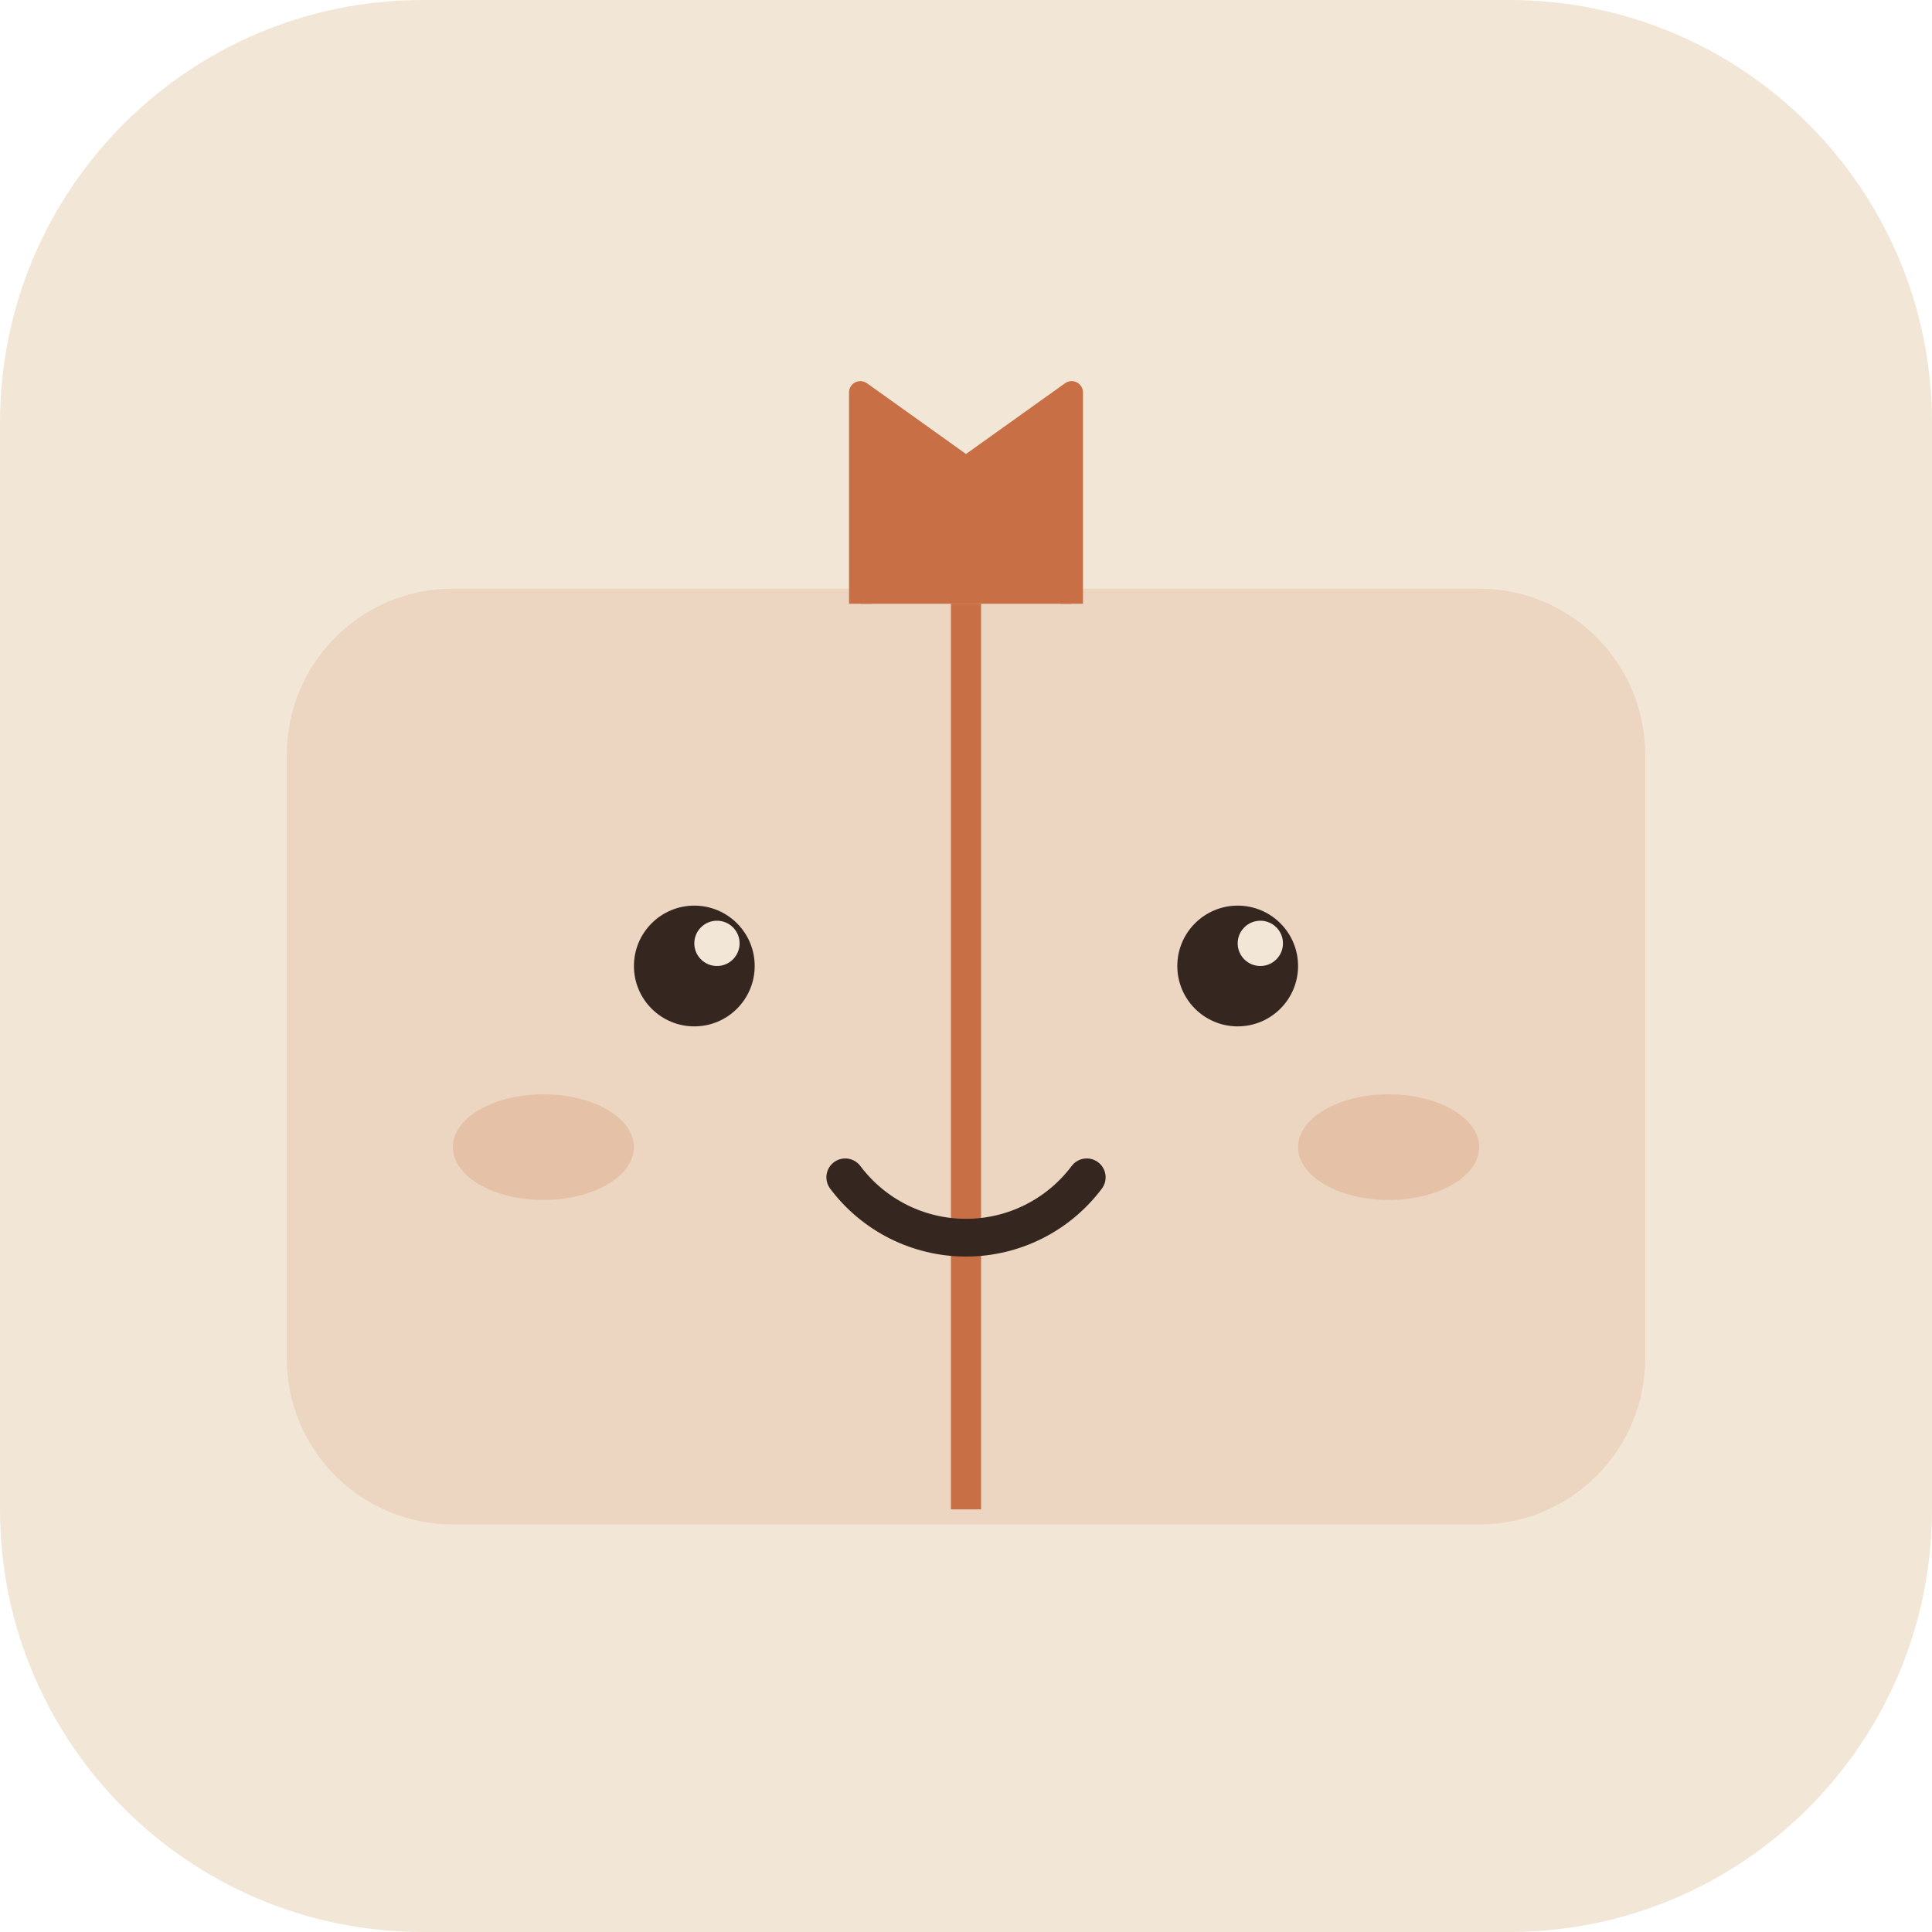
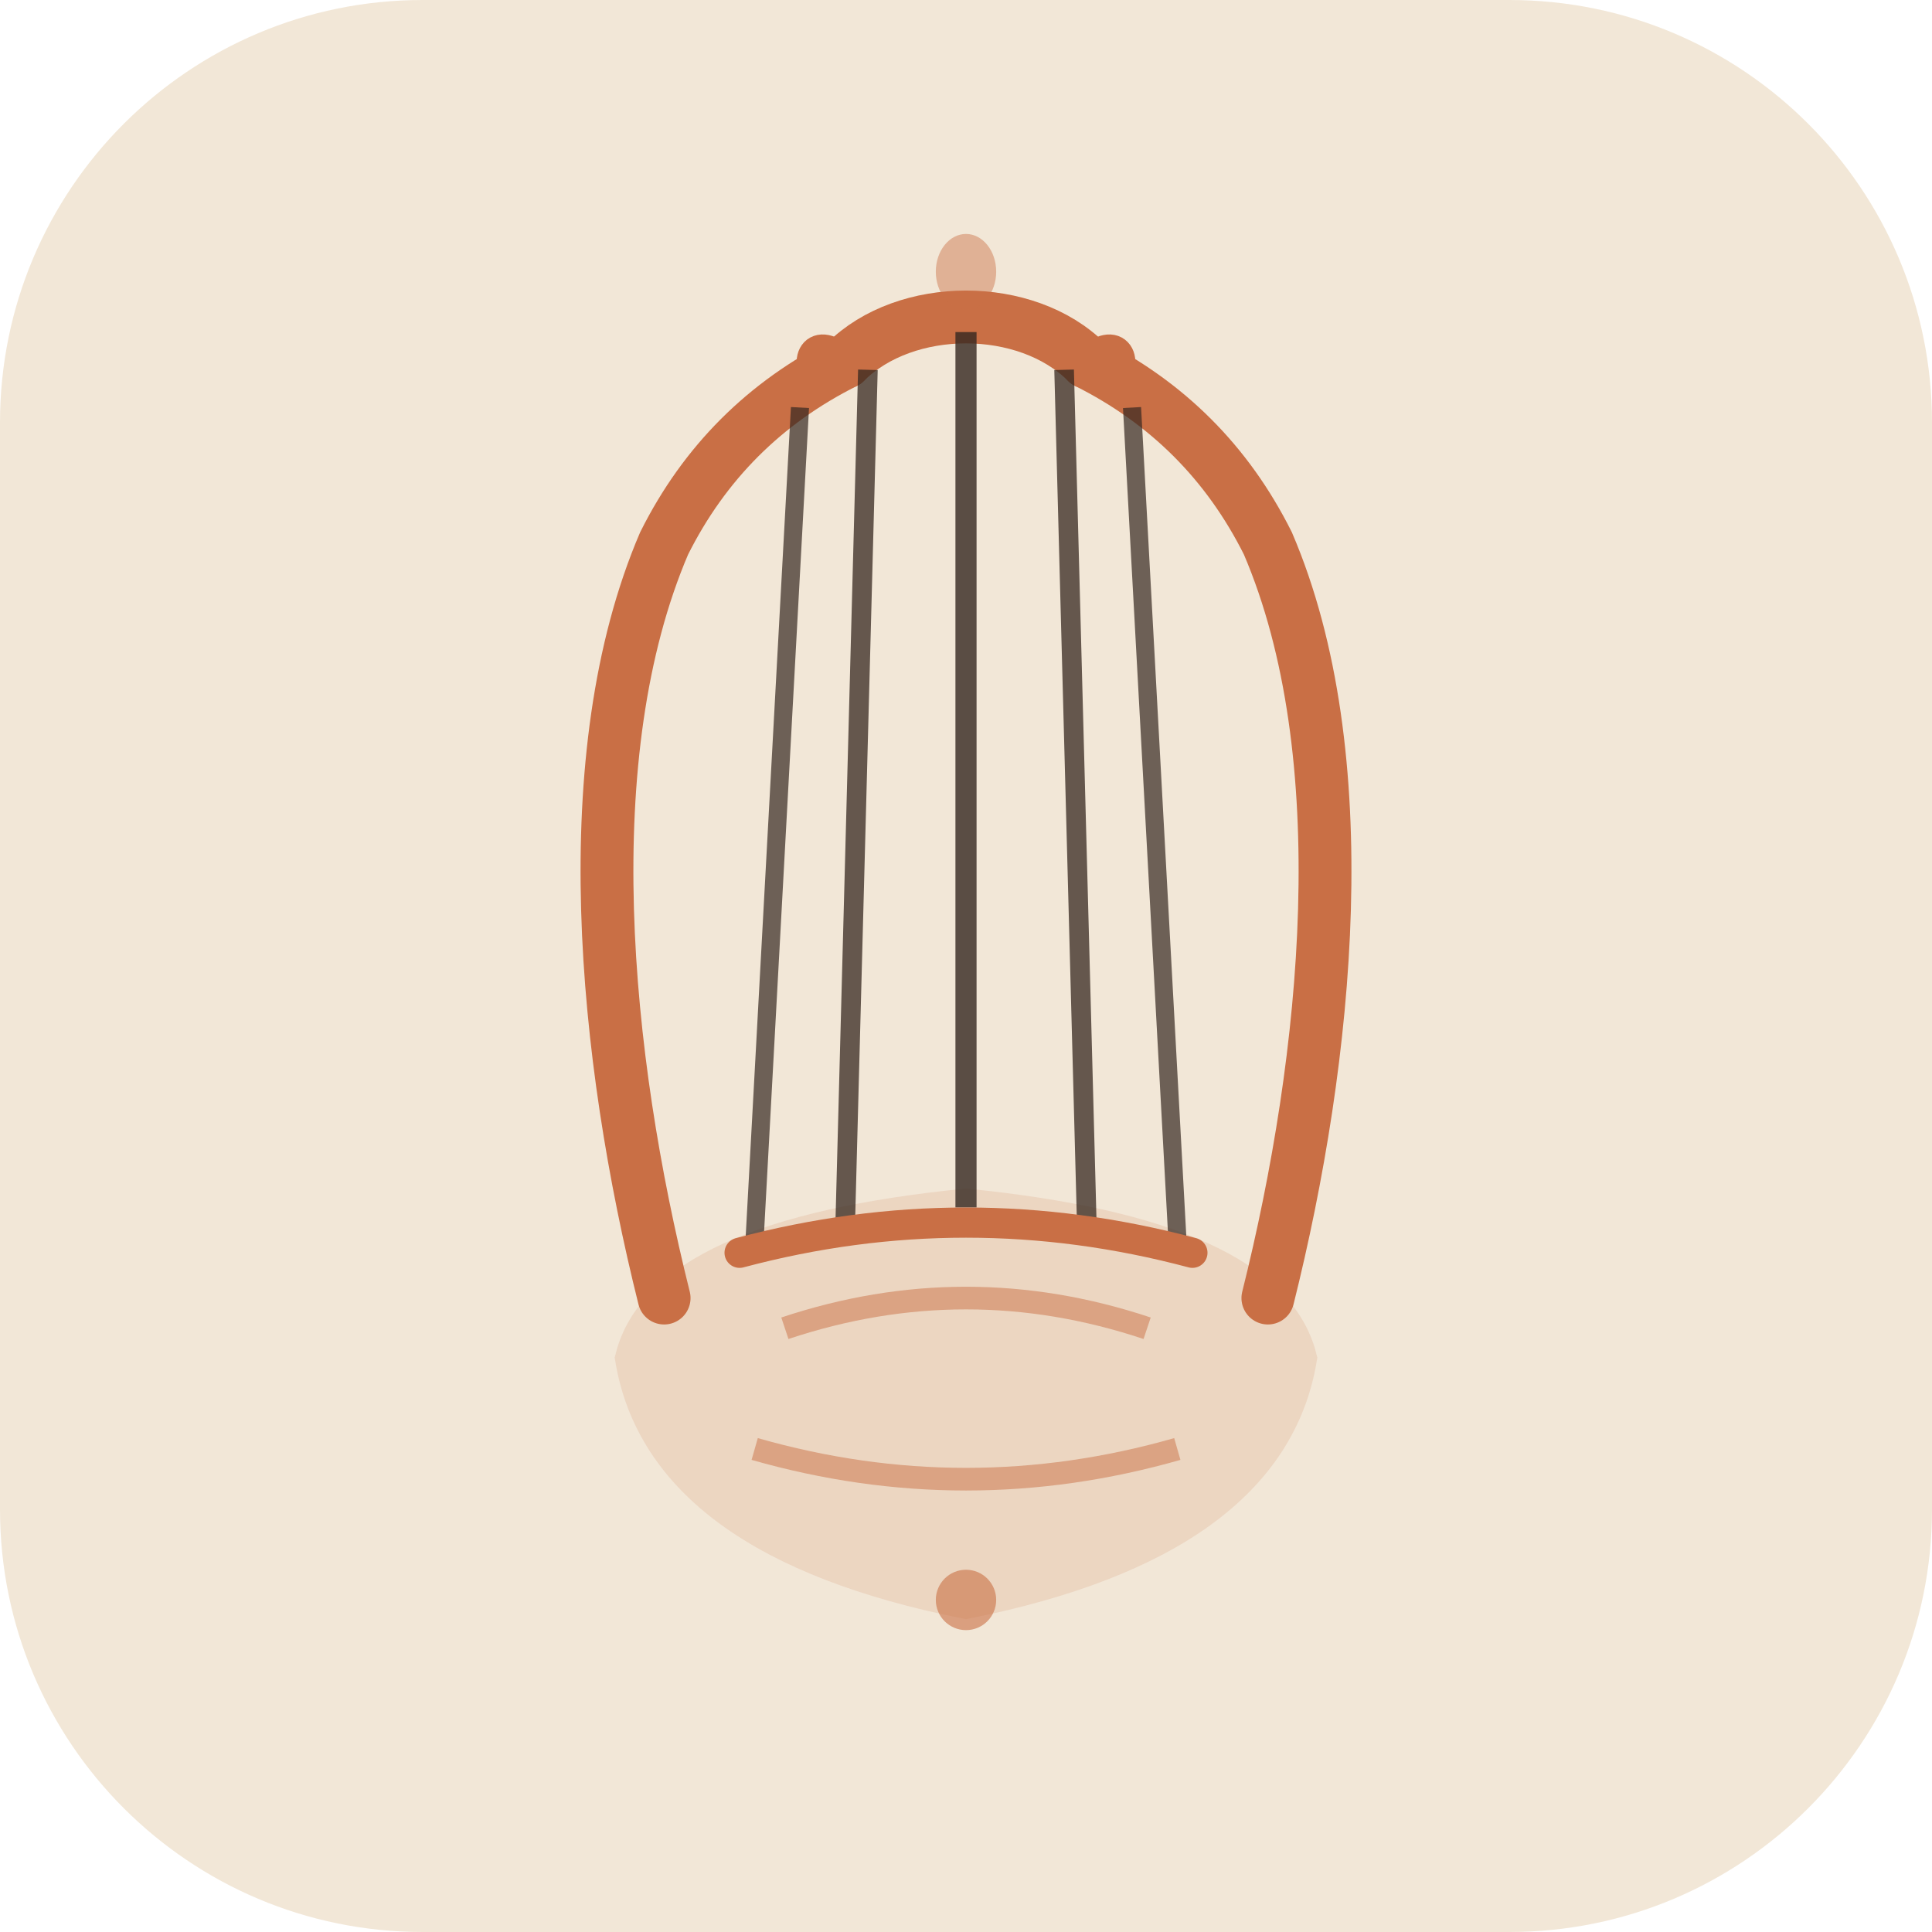
<svg xmlns="http://www.w3.org/2000/svg" viewBox="0 0 128 128">
  <rect width="128" height="128" rx="28" fill="#f2e7d7" />
-   <rect x="20" y="40" width="88" height="60" rx="10" fill="#c96f45" opacity="0.15" stroke="#c96f45" stroke-width="2" />
-   <path d="M64 40v60" stroke="#c96f45" stroke-width="2" />
-   <path d="M57 40v-14l7 5 7-5v14" fill="#c96f45" stroke="#c96f45" stroke-width="1.5" stroke-linejoin="round" />
-   <circle cx="46" cy="64" r="4" fill="#35271f" />
-   <circle cx="82" cy="64" r="4" fill="#35271f" />
-   <circle cx="47.5" cy="62.5" r="1.5" fill="#f2e7d7" />
-   <circle cx="83.5" cy="62.5" r="1.5" fill="#f2e7d7" />
-   <ellipse cx="36" cy="76" rx="6" ry="3.5" fill="#c96f45" opacity="0.2" />
-   <ellipse cx="92" cy="76" rx="6" ry="3.5" fill="#c96f45" opacity="0.2" />
-   <path d="M56 78a10 10 0 0 0 16 0" fill="none" stroke="#35271f" stroke-width="2.5" stroke-linecap="round" />
+   <path d="M42 90 Q44 102, 64 106 Q84 102, 86 90 Q84 82, 64 80 Q44 82, 42 90Z" fill="#c96f45" opacity="0.15" stroke="#c96f45" stroke-width="2.5" />
+   <path d="M52 88 Q64 84, 76 88" fill="none" stroke="#c96f45" stroke-width="1.5" opacity="0.5" />
+   <path d="M50 96 Q64 100, 78 96" fill="none" stroke="#c96f45" stroke-width="1.5" opacity="0.5" />
+   <path d="M44 86 C40 70, 38 50, 44 36 Q48 28, 56 24" fill="none" stroke="#c96f45" stroke-width="3.5" stroke-linecap="round" />
+   <path d="M84 86 C88 70, 90 50, 84 36 Q80 28, 72 24" fill="none" stroke="#c96f45" stroke-width="3.5" stroke-linecap="round" />
+   <path d="M56 24 C60 20, 68 20, 72 24" fill="none" stroke="#c96f45" stroke-width="3.5" stroke-linecap="round" />
+   <path d="M56 24 C54 22, 53 24, 54.5 25.5" fill="none" stroke="#c96f45" stroke-width="2" stroke-linecap="round" />
+   <path d="M72 24 C74 22, 75 24, 73.5 25.5" fill="none" stroke="#c96f45" stroke-width="2" stroke-linecap="round" />
+   <line x1="53" y1="27" x2="50" y2="82" stroke="#35271f" stroke-width="1.2" opacity="0.7" />
+   <line x1="57.5" y1="24.5" x2="56" y2="81" stroke="#35271f" stroke-width="1.3" opacity="0.75" />
+   <line x1="64" y1="22" x2="64" y2="80" stroke="#35271f" stroke-width="1.4" opacity="0.8" />
+   <line x1="70.5" y1="24.5" x2="72" y2="81" stroke="#35271f" stroke-width="1.3" opacity="0.75" />
+   <line x1="75" y1="27" x2="78" y2="82" stroke="#35271f" stroke-width="1.2" opacity="0.7" />
+   <path d="M49 83 Q64 79, 79 83" fill="none" stroke="#c96f45" stroke-width="2" stroke-linecap="round" />
+   <circle cx="64" cy="106" r="2" fill="#c96f45" opacity="0.6" />
+   <ellipse cx="64" cy="18" rx="2" ry="2.5" fill="#c96f45" opacity="0.45" />
</svg>
